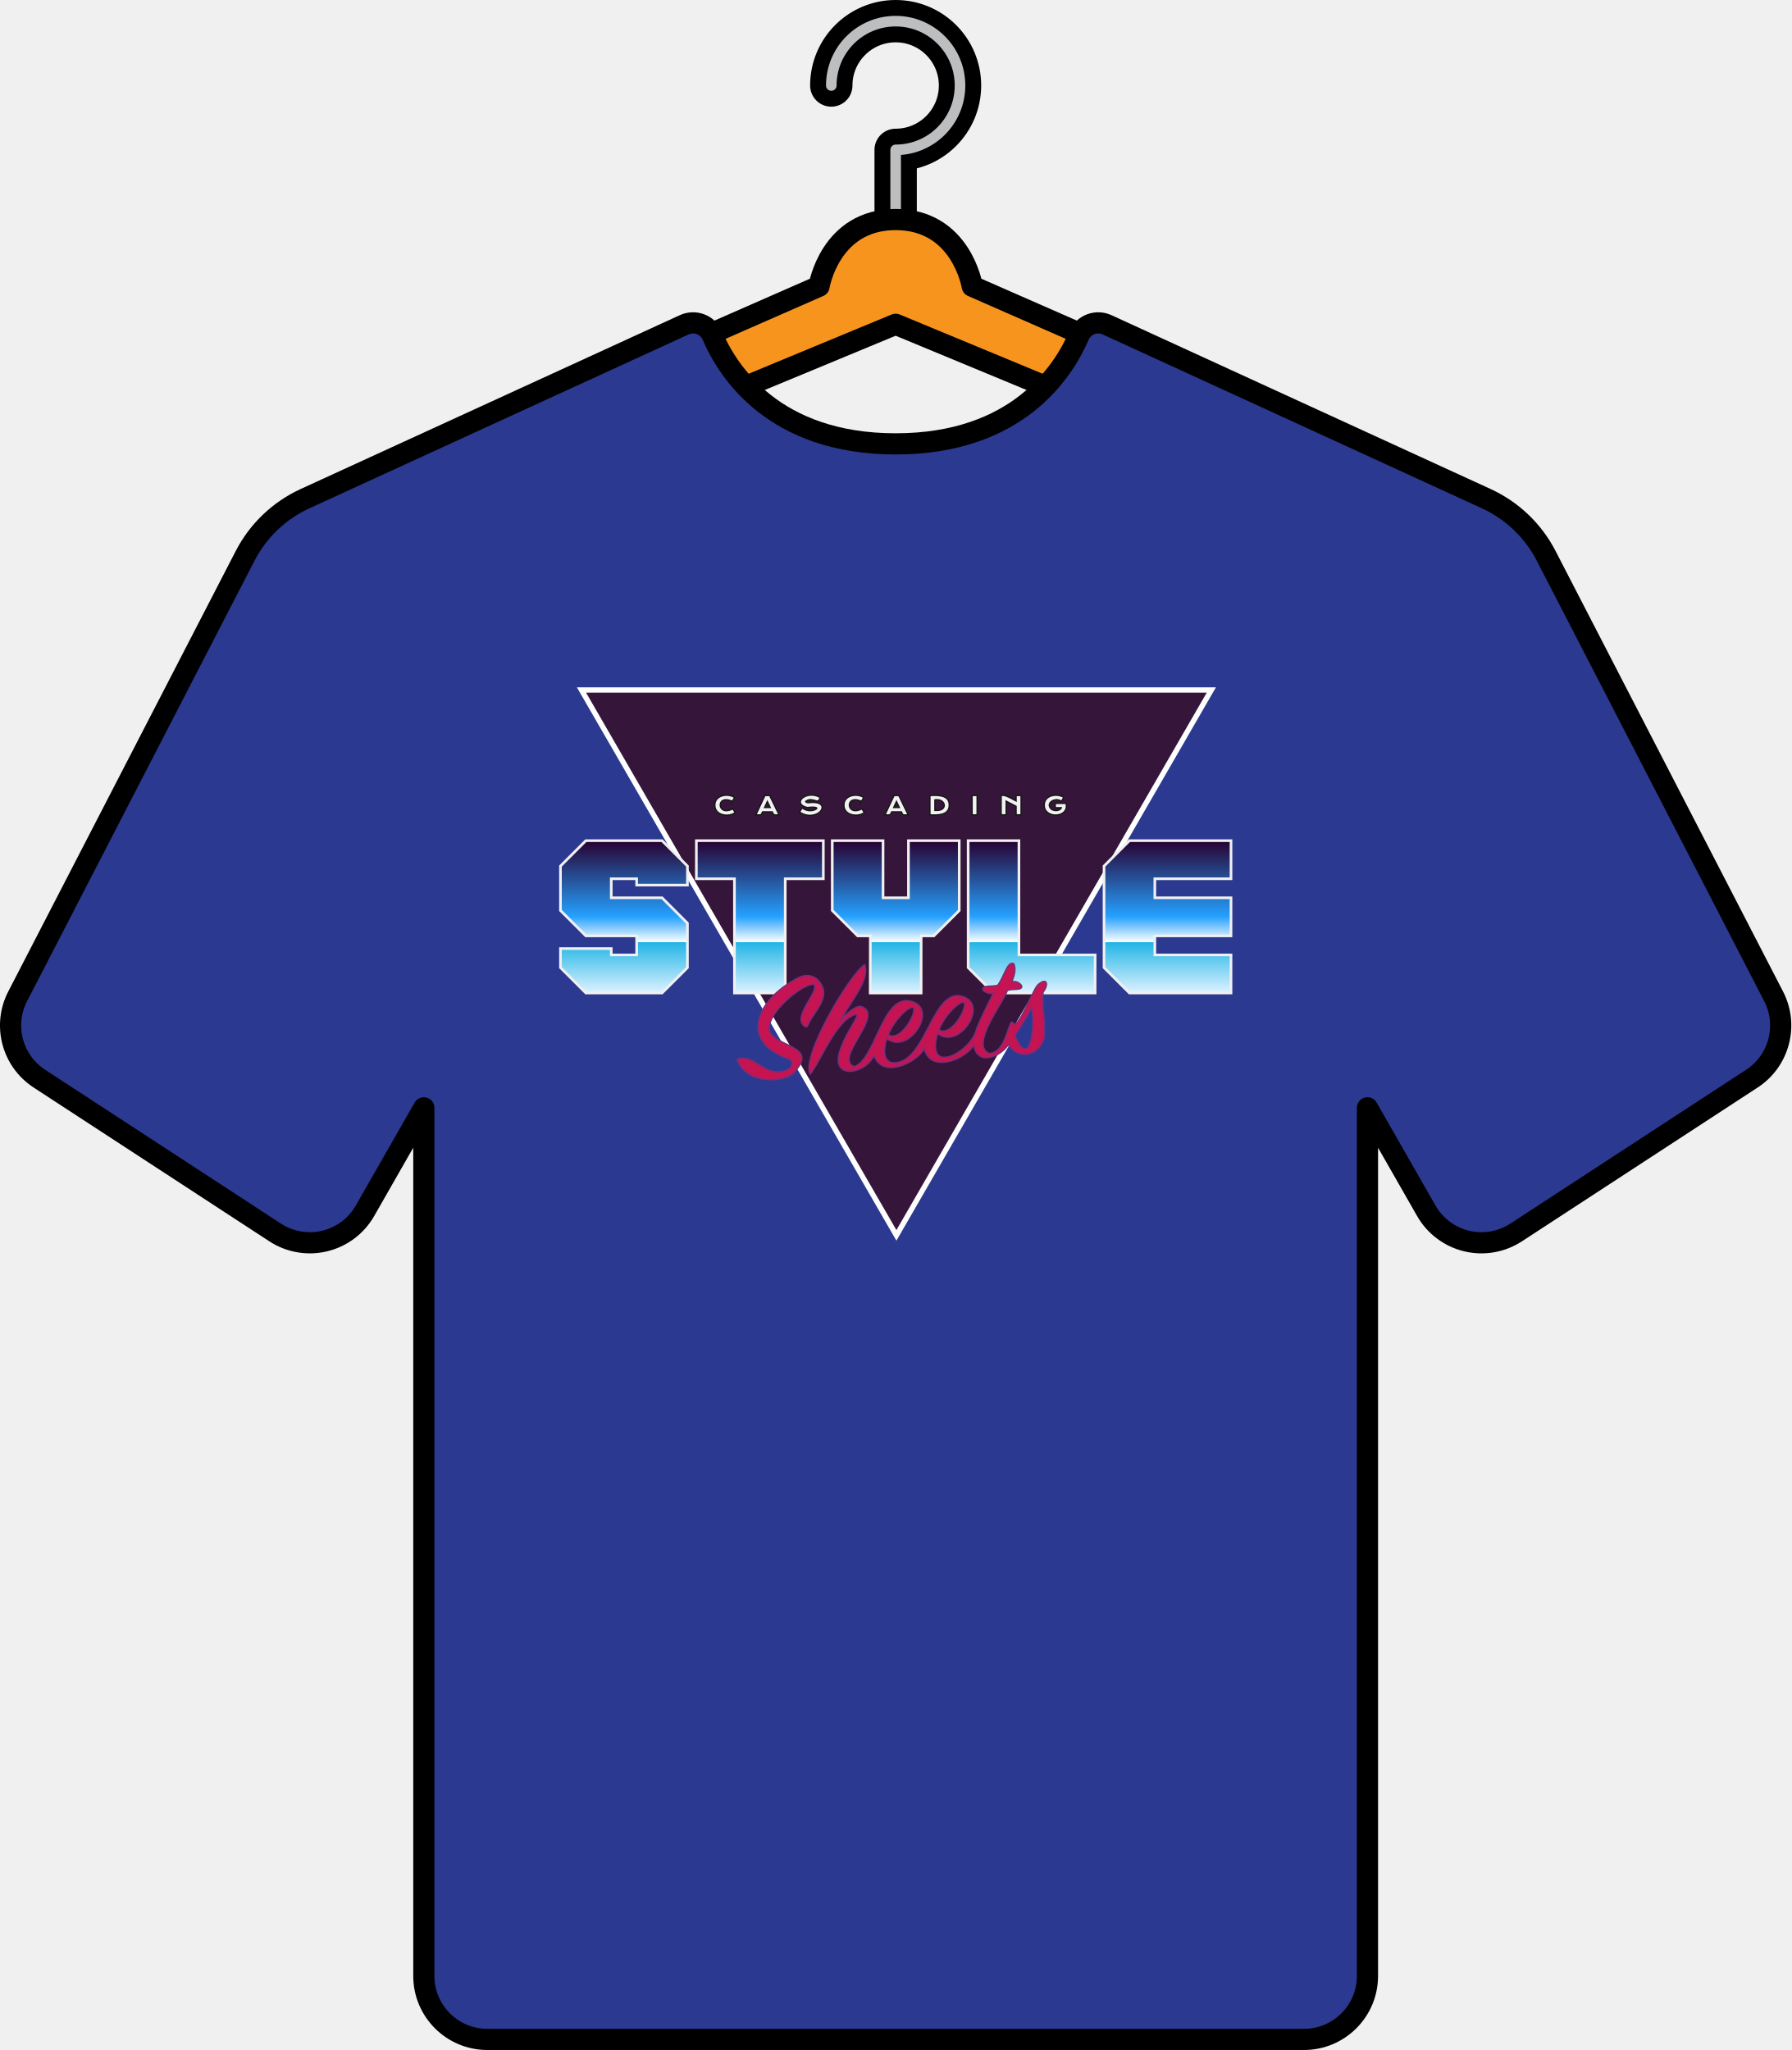
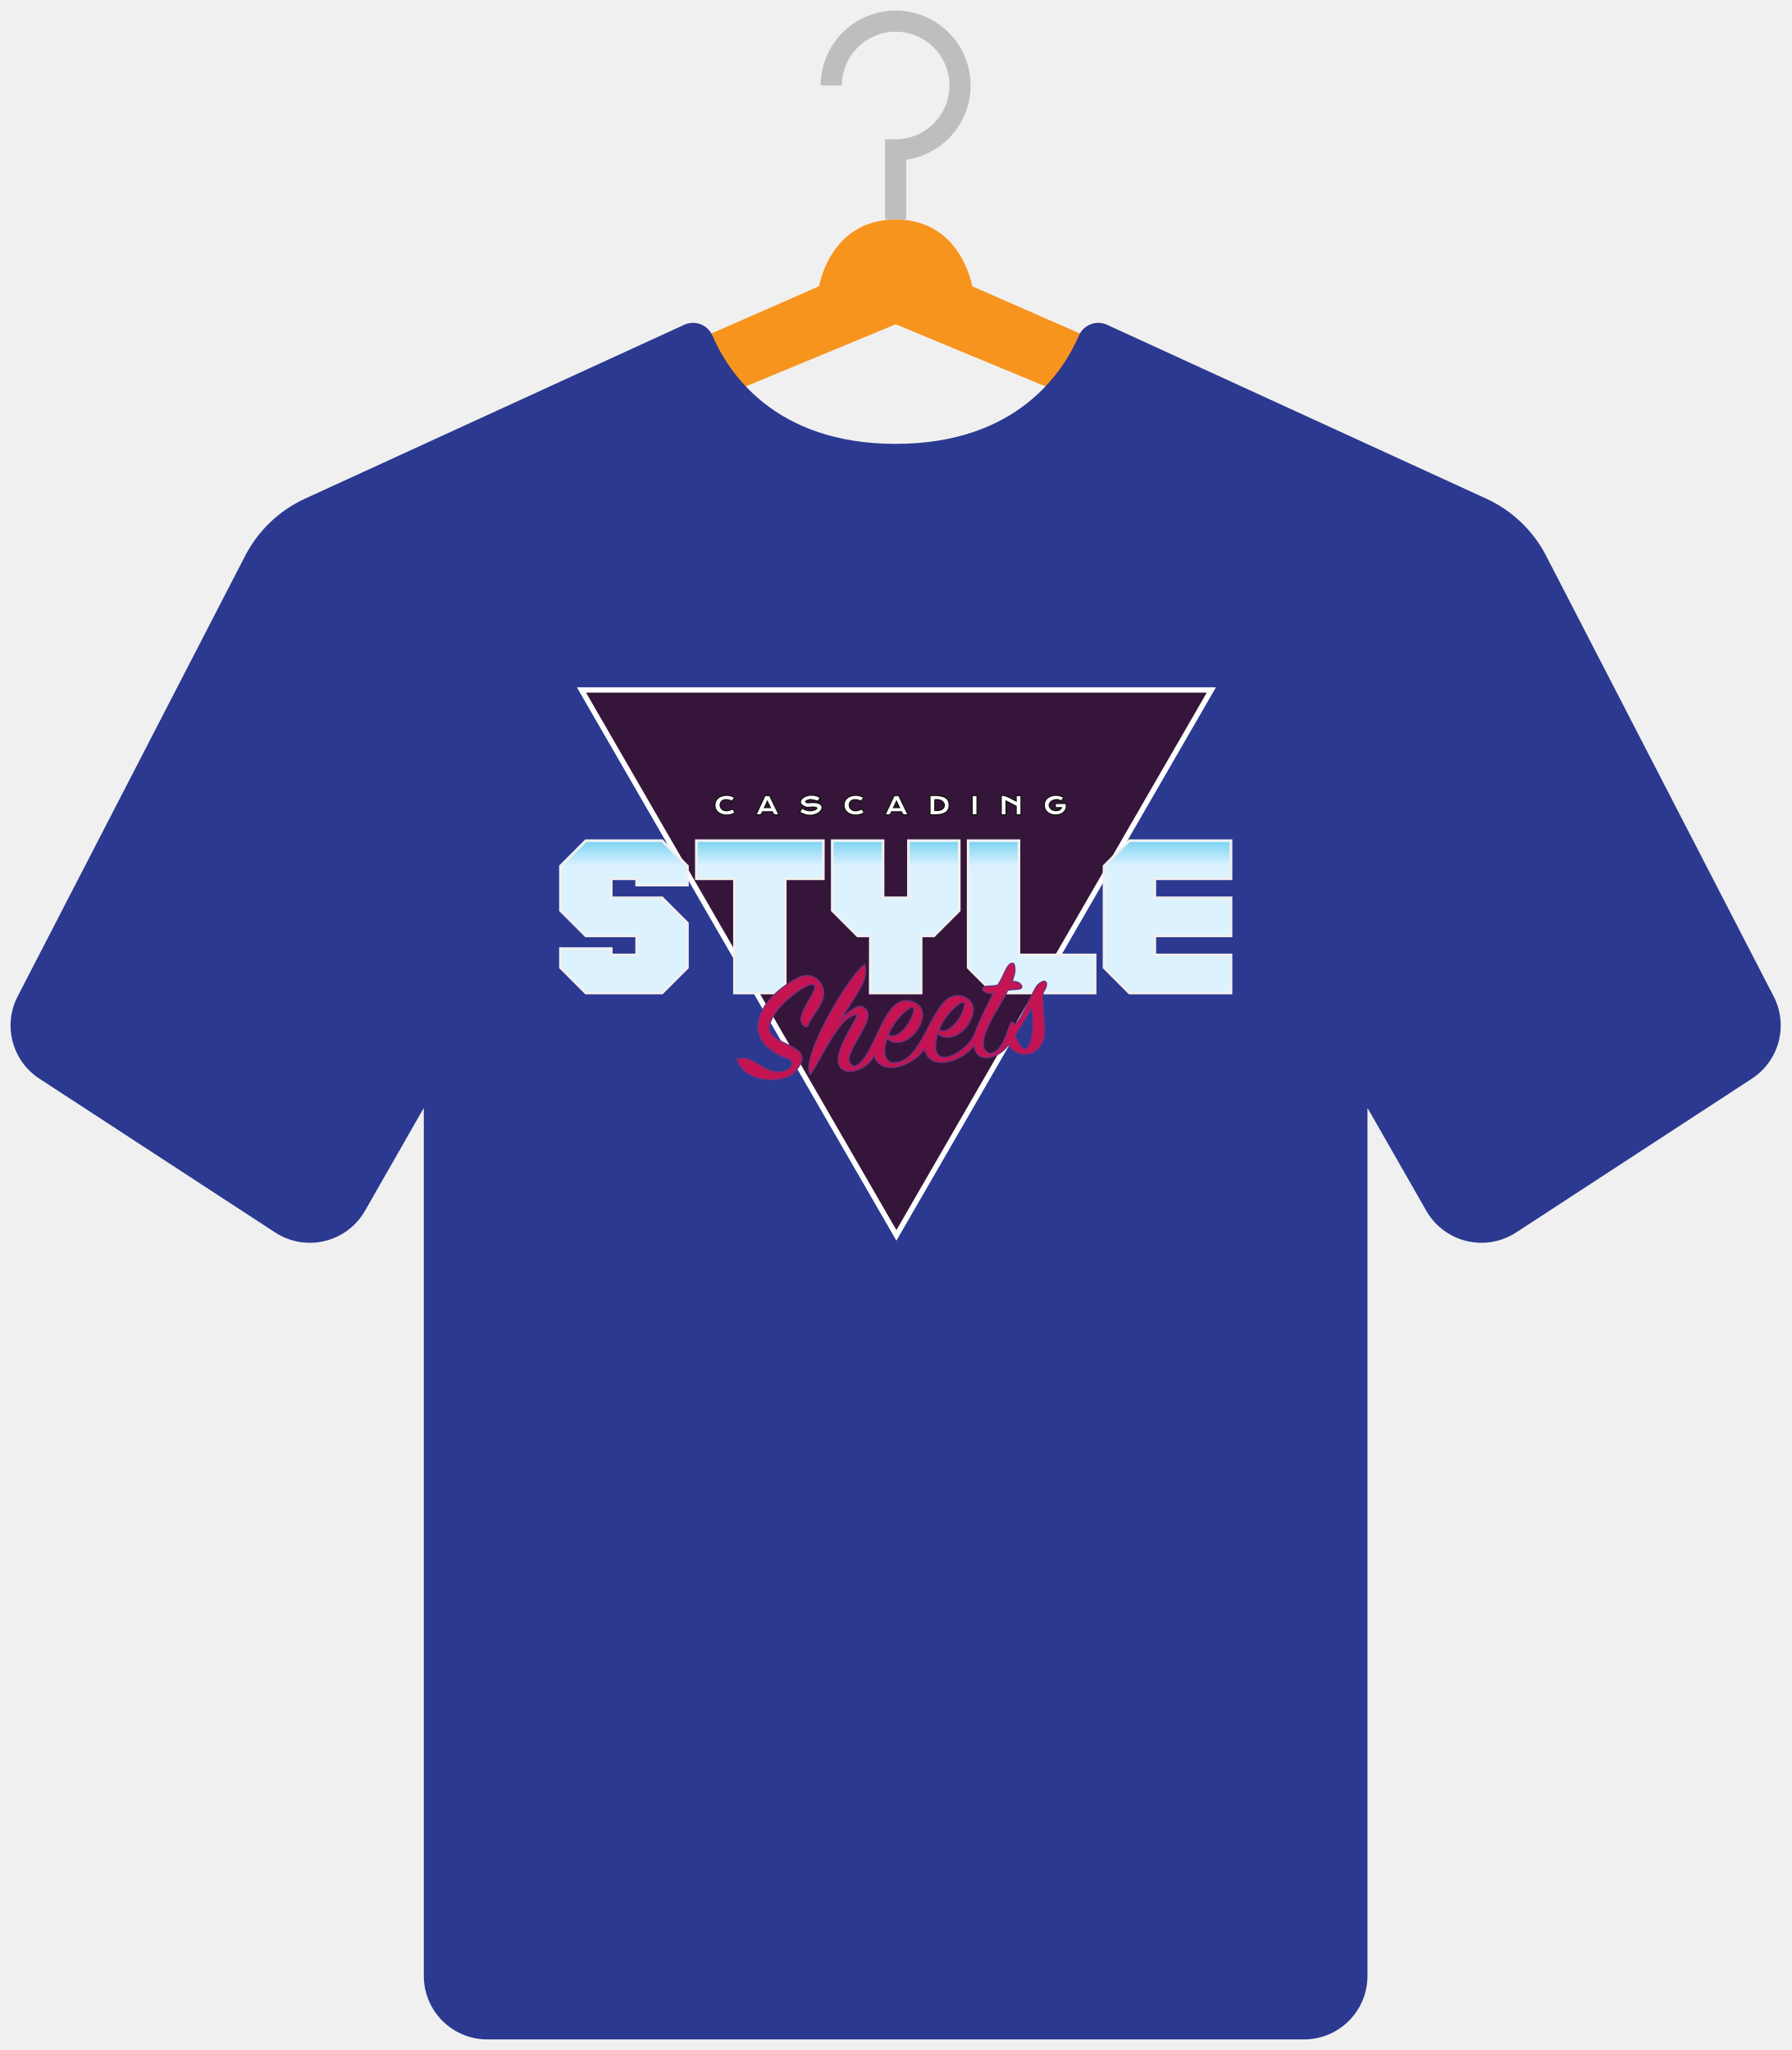
<svg xmlns="http://www.w3.org/2000/svg" width="338.53" height="387.486" viewBox="0 0 338.53 387.486" class="about__trinket about__shirt" aria-label="Custom t-shirt">
  <defs>
-     <linearGradient id="shirt-syle-grad" x1="0" y1="328.249" x2="0" y2="299.455" gradientUnits="userSpaceOnUse">
+     <linearGradient id="shirt-syle-grad" x1="0" y1="163.701" x2="0" y2="134.907" gradientUnits="userSpaceOnUse">
      <stop offset="0" stop-color="#ddf2ff" />
-       <stop offset="0.332" stop-color="#21b5e6" />
-       <stop offset="0.333" stop-color="#ffffff" />
+       <stop offset="0.32" stop-color="#21b5e6" />
+       <stop offset="0.33" stop-color="#ffffff" />
      <stop offset="0.5" stop-color="#25a1ff" />
      <stop offset="1" stop-color="#270030" />
    </linearGradient>
  </defs>
-   <g stroke-linecap="round" stroke-linejoin="round">
-     <g fill="none">
-       <path d="M157.102 16.163a12.163 12.163 0 1112.163 12.163v13.17" stroke="#000" stroke-width="8" />
-       <path d="M157.102 16.163a12.163 12.163 0 1112.163 12.163v13.17" stroke="#bcbec0" stroke-width="2" />
+   <g class="about__trinket-stroke--round">
+     <g>
+       <g fill="none">
+         <path d="M157.102 16.163a12.163 12.163 0 1112.163 12.163v13.17" class="about__trinket-stroke" stroke-width="6" />
+         <path d="M157.102 16.163a12.163 12.163 0 1112.163 12.163v13.17" stroke="#bcbec0" stroke-width="4" />
+       </g>
+       <path d="M154.797 54.105s2.039-12.608 14.468-12.608 14.468 12.608 14.468 12.608l21.942 9.628v12.655l-36.41-15.094-36.41 15.094V63.733z" fill="#f7941d" class="about__trinket-stroke" stroke-width="2" />
    </g>
-     <path d="M154.797 54.105s2.039-12.608 14.468-12.608 14.468 12.608 14.468 12.608l21.942 9.628v12.655l-36.41-15.094-36.41 15.094V63.733z" fill="#f7941d" stroke="#000" stroke-width="4" />
+     <path d="M335.191 188.328l-42.993-83.271a24 24 0 00-11.322-10.805l-71.648-32.857a3.983 3.983 0 00-5.326 2.02c-2.942 6.862-11.674 20.483-34.637 20.483s-31.695-13.62-34.637-20.483a3.984 3.984 0 00-5.326-2.02L57.653 94.252a24 24 0 00-11.321 10.805l-42.994 83.27a12 12 0 004.105 15.556L52 232.958a12 12 0 0016.977-4.096l11.12-19.46v164.084a12 12 0 0012 12h154.335a12 12 0 0012-12V209.402l11.12 19.46a12 12 0 0016.977 4.096l44.557-29.076a12 12 0 004.105-15.554z" fill="#2b3990" class="about__trinket-stroke about__trinket-stroke--thick" />
+     <path fill="#35163a" stroke="#ffffff" stroke-miterlimit="10" d="M169.409 233.509l59.52-103.093H109.888l59.521 103.093z" />
+     <path d="M105.92 163.701l4.799-4.8h14.397l4.8 4.8v3.599h-9.599v-1.2h-4.799v3.599h9.598l4.8 4.8v8.397l-4.8 4.8h-14.397l-4.799-4.8v-3.599h9.598v1.2h4.8v-3.599h-9.599l-4.799-4.8zm49.677-4.8v7.2h-7.198v21.595h-9.598v-21.596h-7.199v-7.199zm8.886 17.997h-2.4l-4.799-4.8v-13.197h9.599v10.798h4.8v-10.798h9.597v13.198l-4.799 4.799h-2.4v10.798h-9.622zm28.082-17.997v21.596h14.397v7.199h-19.196l-4.8-4.8v-23.995zm25.682 7.2v3.598h14.397v7.199h-14.397v3.6h14.397v7.198h-19.196l-4.8-4.8v-19.195l4.8-4.8h19.196v7.2z" stroke="#f0f0f0" stroke-miterlimit="10" stroke-width=".5" fill="url(#shirt-syle-grad)" />
+     <path d="M152.715 151.854c-1.383-.235.09-1.052.798-.775.729.013 1.01.622 1.337-.288-2.355-1.296-5.128 1.067-2.248 1.725 3.837-.497.948 1.782-.965.37l-.37.562c3.234 2.017 6.32-2.206 1.448-1.594z" fill="none" stroke="#191517" stroke-miterlimit="6" stroke-width=".5" />
+     <path d="M152.715 151.854c-1.383-.235.09-1.052.798-.775.729.013 1.01.622 1.337-.288-2.355-1.296-5.128 1.067-2.248 1.725 3.837-.497.948 1.782-.965.37l-.37.562c3.234 2.017 6.32-2.206 1.448-1.594z" fill="#ffffff" />
+     <path d="M162.745 151.31l.319-.526c-1.223-.73-3.47-.322-3.445 1.39-.046 1.767 2.315 2.193 3.554 1.392l-.32-.525c-3.15 1.537-3.383-3.132-.108-1.732z" fill="none" stroke="#191517" stroke-miterlimit="6" stroke-width=".5" />
+     <path d="M162.745 151.31l.319-.526c-1.223-.73-3.47-.322-3.445 1.39-.046 1.767 2.315 2.193 3.554 1.392l-.32-.525c-3.15 1.537-3.383-3.132-.108-1.732z" fill="#ffffff" />
+     <path d="M144.645 150.485l-1.605 3.418c.715-.011.711.16.995-.575h1.997c.285.716.287.572 1.001.575l-1.653-3.418zm-.346 2.272l.72-1.553.74 1.553z" fill="none" stroke="#191517" stroke-miterlimit="6" stroke-width=".5" />
+     <path d="M144.645 150.485l-1.605 3.418c.715-.011.711.16.995-.575h1.997c.285.716.287.572 1.001.575l-1.653-3.418zm-.346 2.272l.72-1.553.74 1.553z" fill="#ffffff" />
+     <path d="M138.344 151.31l.32-.526c-1.223-.73-3.47-.322-3.445 1.39-.046 1.767 2.315 2.193 3.554 1.392l-.32-.525c-3.15 1.537-3.383-3.132-.109-1.732z" fill="none" stroke="#191517" stroke-miterlimit="6" stroke-width=".5" />
+     <path d="M138.344 151.31l.32-.526c-1.223-.73-3.47-.322-3.445 1.39-.046 1.767 2.315 2.193 3.554 1.392l-.32-.525c-3.15 1.537-3.383-3.132-.109-1.732z" fill="#ffffff" />
+     <path fill="none" stroke="#191517" stroke-miterlimit="6" stroke-width=".5" d="M183.837 150.485h.698v3.418h-.698z" />
+     <path fill="#ffffff" d="M183.837 150.485h.698v3.418h-.698z" />
+     <g>
+       <path d="M169.045 150.485l-1.605 3.418c.715-.011.711.16.995-.575h1.997c.285.716.287.572 1.001.575l-1.653-3.418zm-.346 2.272l.72-1.553.74 1.553z" fill="none" stroke="#191517" stroke-miterlimit="6" stroke-width=".5" />
+       <path d="M169.045 150.485l-1.605 3.418c.715-.011.711.16.995-.575h1.997c.285.716.287.572 1.001.575l-1.653-3.418zm-.346 2.272l.72-1.553.74 1.553z" fill="#ffffff" />
+     </g>
+     <g>
+       <path d="M201.367 151.972h-1.817v.57h1.194c-.176.934-1.57.986-2.178.464-1.25-1.296.808-2.508 1.99-1.719l.32-.525c-1.235-.695-3.422-.289-3.402 1.4-.08 2.442 4.423 2.349 3.893-.19z" fill="none" stroke="#191517" stroke-miterlimit="6" stroke-width=".5" />
+       <path d="M201.367 151.972h-1.817v.57h1.194c-.176.934-1.57.986-2.178.464-1.25-1.296.808-2.508 1.99-1.719l.32-.525c-1.235-.695-3.422-.289-3.402 1.4-.08 2.442 4.423 2.349 3.893-.19z" fill="#ffffff" />
+     </g>
+     <g>
+       <path d="M192.152 151.6c-.477-.222-2.262-1.357-2.823-1.115v3.418h.693v-2.677l2.13 1.109v1.568h.693v-3.418h-.693z" fill="none" stroke="#191517" stroke-miterlimit="6" stroke-width=".5" />
+       <path d="M192.152 151.6c-.477-.222-2.262-1.357-2.823-1.115v3.418h.693v-2.677l2.13 1.109v1.568h.693v-3.418h-.693z" fill="#ffffff" />
+     </g>
+     <g>
+       <path d="M175.863 150.485v3.418c1.322.07 3.45.081 3.403-1.723.062-1.82-2.091-1.744-3.403-1.695zm1.424 2.819h-.73v-2.216c2.224-.453 2.808 2.056.73 2.216z" fill="none" stroke="#191517" stroke-miterlimit="6" stroke-width=".5" />
+       <path d="M175.863 150.485v3.418c1.322.07 3.45.081 3.403-1.723.062-1.82-2.091-1.744-3.403-1.695zm1.424 2.819h-.73v-2.216c2.224-.453 2.808 2.056.73 2.216z" fill="#ffffff" />
+     </g>
+     <path d="M152.693 193.79c-.15.285-.33.453-.659.156-2.431-1.625 2.754-6.506 1.857-7.76-1.018-.947-8.385 4.368-8.534 8.126.058 3.54 9.336 3.096 5.09 7.937-1.123 2.393-9.456 3.173-11.17-2.031 3.106-1.137 4.828 2.768 8.205 2.327 1.39.001 2.917-1.277 1.797-2.276-10.108-3.431-5.941-11.37.989-15.13 2.51-1.606 4.76-.448 5.36 2.041.353 2.528-2.285 4.718-2.935 6.61zm44.438-6.252c-.21 2.776.36 5.055.27 7.13.401 3.91-4.188 6.602-6.853 2.802-1.405 2.233-5.837 4.11-6.507.133-1.964 2.907-8.28 5.129-9.352.65-1.825 2.954-8.078 5.531-9.503 1.244-1.755 3.734-8.497 4.647-6.355-1.167.989-3.003 3.594-6.377 3.115-6.599-3.619.433-6.841 8.8-8.833 11.332-1.799-3.289 7.4-18.844 10.298-20.732 1.02 3.035-2.627 6.835-4.43 10.325 1.228-1.32 2.785-2.464 3.593-2.455 5.11 1.364-5.256 9.898-1.108 11.4 4.061-1.356 5.324-14.123 10.901-12.284 5.07 1.549-.815 10.245-4.762 6.971-.958 2.85-.24 4.666 1.348 4.597 6.07.058 7.276-14.433 12.996-12.523 5.07 1.55-.815 10.246-4.761 6.972-2.386 8.325 6.547 3.402 7.366-.884.629-1.56 1.887-4.2 3.174-6.694a2.249 2.249 0 01-1.946-.585c-.507-1.141 2.141-.557 2.814-1 1.225-1.693 1.793-4.597 2.995-4.01.33.805.33 1.794-.39 3.422a1.69 1.69 0 011.857.714c.375 1.07-1.973.47-2.694.957-.815 2.358-7.113 10.325-3.415 11.869 3.379-.044 3.702-7.277 4.552-5.724.759 1.482 3.515-5.935 4.581-7.194 1.837-1.664 2.166-.095 1.049 1.333zm-19.674 7.11c2.215 1.41 5.375-4.013 4.762-5.116-.61-.621-3.726 2.332-4.762 5.116zm-9.582.954c2.215 1.41 5.375-4.013 4.761-5.116-.61-.62-3.725 2.332-4.761 5.117zm27.07-5.062a60.197 60.197 0 01-3.114 5.161c2.744 6.674 3.883-1.497 3.114-5.16z" fill="#c51451" stroke="#742e7a" stroke-miterlimit="10" stroke-width=".25" />
  </g>
-   <path d="M335.191 188.328l-42.993-83.271a24 24 0 00-11.322-10.805l-71.648-32.857a3.983 3.983 0 00-5.326 2.02c-2.942 6.862-11.674 20.483-34.637 20.483s-31.695-13.62-34.637-20.483a3.984 3.984 0 00-5.326-2.02L57.653 94.252a24 24 0 00-11.321 10.805l-42.994 83.27a12 12 0 004.105 15.556L52 232.958a12 12 0 0016.977-4.096l11.12-19.46v164.084a12 12 0 0012 12h154.335a12 12 0 0012-12V209.402l11.12 19.46a12 12 0 0016.977 4.096l44.557-29.076a12 12 0 004.105-15.554z" fill="#2b3990" stroke="#000" stroke-linecap="round" stroke-linejoin="round" stroke-width="4" />
-   <path fill="#35163a" stroke="#ffffff" stroke-miterlimit="10" d="M169.409 233.509l59.52-103.093H109.888l59.521 103.093z" />
-   <path d="M892.097 304.293l4.799-4.8h14.397l4.8 4.8v3.599h-9.599v-1.2h-4.799v3.599h9.598l4.8 4.8v8.397l-4.8 4.8h-14.397l-4.799-4.8v-3.599h9.598v1.2h4.8v-3.599h-9.599l-4.799-4.8zm49.677-4.8v7.2h-7.198v21.595h-9.598v-21.596h-7.199v-7.199zm8.886 17.997h-2.4l-4.799-4.8v-13.197h9.599v10.798h4.8v-10.798h9.597v13.198l-4.799 4.799h-2.4v10.798h-9.622zm28.082-17.997v21.596h14.397v7.199h-19.196l-4.8-4.8v-23.995zm25.682 7.2v3.598h14.397v7.199h-14.397v3.6h14.397v7.198h-19.196l-4.8-4.8v-19.195l4.8-4.8h19.196v7.2z" transform="translate(-786.177 -140.592)" stroke="#f0f0f0" stroke-miterlimit="10" stroke-width=".5" fill="url(#shirt-syle-grad)" />
-   <path d="M152.715 151.854c-1.383-.235.09-1.052.798-.775.729.013 1.01.622 1.337-.288-2.355-1.296-5.128 1.067-2.248 1.725 3.837-.497.948 1.782-.965.37l-.37.562c3.234 2.017 6.32-2.206 1.448-1.594z" fill="none" stroke="#191517" stroke-miterlimit="6" stroke-width=".5" />
-   <path d="M152.715 151.854c-1.383-.235.09-1.052.798-.775.729.013 1.01.622 1.337-.288-2.355-1.296-5.128 1.067-2.248 1.725 3.837-.497.948 1.782-.965.37l-.37.562c3.234 2.017 6.32-2.206 1.448-1.594z" fill="#f2f2f2" />
-   <path d="M162.745 151.31l.319-.526c-1.223-.73-3.47-.322-3.445 1.39-.046 1.767 2.315 2.193 3.554 1.392l-.32-.525c-3.15 1.537-3.383-3.132-.108-1.732z" fill="none" stroke="#191517" stroke-miterlimit="6" stroke-width=".5" />
-   <path d="M162.745 151.31l.319-.526c-1.223-.73-3.47-.322-3.445 1.39-.046 1.767 2.315 2.193 3.554 1.392l-.32-.525c-3.15 1.537-3.383-3.132-.108-1.732z" fill="#f2f2f2" />
-   <path d="M144.645 150.485l-1.605 3.418c.715-.011.711.16.995-.575h1.997c.285.716.287.572 1.001.575l-1.653-3.418zm-.346 2.272l.72-1.553.74 1.553z" fill="none" stroke="#191517" stroke-miterlimit="6" stroke-width=".5" />
-   <path d="M144.645 150.485l-1.605 3.418c.715-.011.711.16.995-.575h1.997c.285.716.287.572 1.001.575l-1.653-3.418zm-.346 2.272l.72-1.553.74 1.553z" fill="#f2f2f2" />
-   <path d="M138.344 151.31l.32-.526c-1.223-.73-3.47-.322-3.445 1.39-.046 1.767 2.315 2.193 3.554 1.392l-.32-.525c-3.15 1.537-3.383-3.132-.109-1.732z" fill="none" stroke="#191517" stroke-miterlimit="6" stroke-width=".5" />
-   <path d="M138.344 151.31l.32-.526c-1.223-.73-3.47-.322-3.445 1.39-.046 1.767 2.315 2.193 3.554 1.392l-.32-.525c-3.15 1.537-3.383-3.132-.109-1.732z" fill="#f2f2f2" />
-   <path fill="none" stroke="#191517" stroke-miterlimit="6" stroke-width=".5" d="M183.837 150.485h.698v3.418h-.698z" />
-   <path fill="#f2f2f2" d="M183.837 150.485h.698v3.418h-.698z" />
-   <g>
-     <path d="M169.045 150.485l-1.605 3.418c.715-.011.711.16.995-.575h1.997c.285.716.287.572 1.001.575l-1.653-3.418zm-.346 2.272l.72-1.553.74 1.553z" fill="none" stroke="#191517" stroke-miterlimit="6" stroke-width=".5" />
-     <path d="M169.045 150.485l-1.605 3.418c.715-.011.711.16.995-.575h1.997c.285.716.287.572 1.001.575l-1.653-3.418zm-.346 2.272l.72-1.553.74 1.553z" fill="#f2f2f2" />
-   </g>
-   <g>
-     <path d="M201.367 151.972h-1.817v.57h1.194c-.176.934-1.57.986-2.178.464-1.25-1.296.808-2.508 1.99-1.719l.32-.525c-1.235-.695-3.422-.289-3.402 1.4-.08 2.442 4.423 2.349 3.893-.19z" fill="none" stroke="#191517" stroke-miterlimit="6" stroke-width=".5" />
-     <path d="M201.367 151.972h-1.817v.57h1.194c-.176.934-1.57.986-2.178.464-1.25-1.296.808-2.508 1.99-1.719l.32-.525c-1.235-.695-3.422-.289-3.402 1.4-.08 2.442 4.423 2.349 3.893-.19z" fill="#f2f2f2" />
-   </g>
-   <g>
-     <path d="M192.152 151.6c-.477-.222-2.262-1.357-2.823-1.115v3.418h.693v-2.677l2.13 1.109v1.568h.693v-3.418h-.693z" fill="none" stroke="#191517" stroke-miterlimit="6" stroke-width=".5" />
-     <path d="M192.152 151.6c-.477-.222-2.262-1.357-2.823-1.115v3.418h.693v-2.677l2.13 1.109v1.568h.693v-3.418h-.693z" fill="#f2f2f2" />
-   </g>
-   <g>
-     <path d="M175.863 150.485v3.418c1.322.07 3.45.081 3.403-1.723.062-1.82-2.091-1.744-3.403-1.695zm1.424 2.819h-.73v-2.216c2.224-.453 2.808 2.056.73 2.216z" fill="none" stroke="#191517" stroke-miterlimit="6" stroke-width=".5" />
-     <path d="M175.863 150.485v3.418c1.322.07 3.45.081 3.403-1.723.062-1.82-2.091-1.744-3.403-1.695zm1.424 2.819h-.73v-2.216c2.224-.453 2.808 2.056.73 2.216z" fill="#f2f2f2" />
-   </g>
-   <path d="M152.693 193.79c-.15.285-.33.453-.659.156-2.431-1.625 2.754-6.506 1.857-7.76-1.018-.947-8.385 4.368-8.534 8.126.058 3.54 9.336 3.096 5.09 7.937-1.123 2.393-9.456 3.173-11.17-2.031 3.106-1.137 4.828 2.768 8.205 2.327 1.39.001 2.917-1.277 1.797-2.276-10.108-3.431-5.941-11.37.989-15.13 2.51-1.606 4.76-.448 5.36 2.041.353 2.528-2.285 4.718-2.935 6.61zm44.438-6.252c-.21 2.776.36 5.055.27 7.13.401 3.91-4.188 6.602-6.853 2.802-1.405 2.233-5.837 4.11-6.507.133-1.964 2.907-8.28 5.129-9.352.65-1.825 2.954-8.078 5.531-9.503 1.244-1.755 3.734-8.497 4.647-6.355-1.167.989-3.003 3.594-6.377 3.115-6.599-3.619.433-6.841 8.8-8.833 11.332-1.799-3.289 7.4-18.844 10.298-20.732 1.02 3.035-2.627 6.835-4.43 10.325 1.228-1.32 2.785-2.464 3.593-2.455 5.11 1.364-5.256 9.898-1.108 11.4 4.061-1.356 5.324-14.123 10.901-12.284 5.07 1.549-.815 10.245-4.762 6.971-.958 2.85-.24 4.666 1.348 4.597 6.07.058 7.276-14.433 12.996-12.523 5.07 1.55-.815 10.246-4.761 6.972-2.386 8.325 6.547 3.402 7.366-.884.629-1.56 1.887-4.2 3.174-6.694a2.249 2.249 0 01-1.946-.585c-.507-1.141 2.141-.557 2.814-1 1.225-1.693 1.793-4.597 2.995-4.01.33.805.33 1.794-.39 3.422a1.69 1.69 0 011.857.714c.375 1.07-1.973.47-2.694.957-.815 2.358-7.113 10.325-3.415 11.869 3.379-.044 3.702-7.277 4.552-5.724.759 1.482 3.515-5.935 4.581-7.194 1.837-1.664 2.166-.095 1.049 1.333zm-19.674 7.11c2.215 1.41 5.375-4.013 4.762-5.116-.61-.621-3.726 2.332-4.762 5.116zm-9.582.954c2.215 1.41 5.375-4.013 4.761-5.116-.61-.62-3.725 2.332-4.761 5.117zm27.07-5.062a60.197 60.197 0 01-3.114 5.161c2.744 6.674 3.883-1.497 3.114-5.16z" fill="#c51451" stroke="#742e7a" stroke-miterlimit="10" stroke-width=".25" />
</svg>
